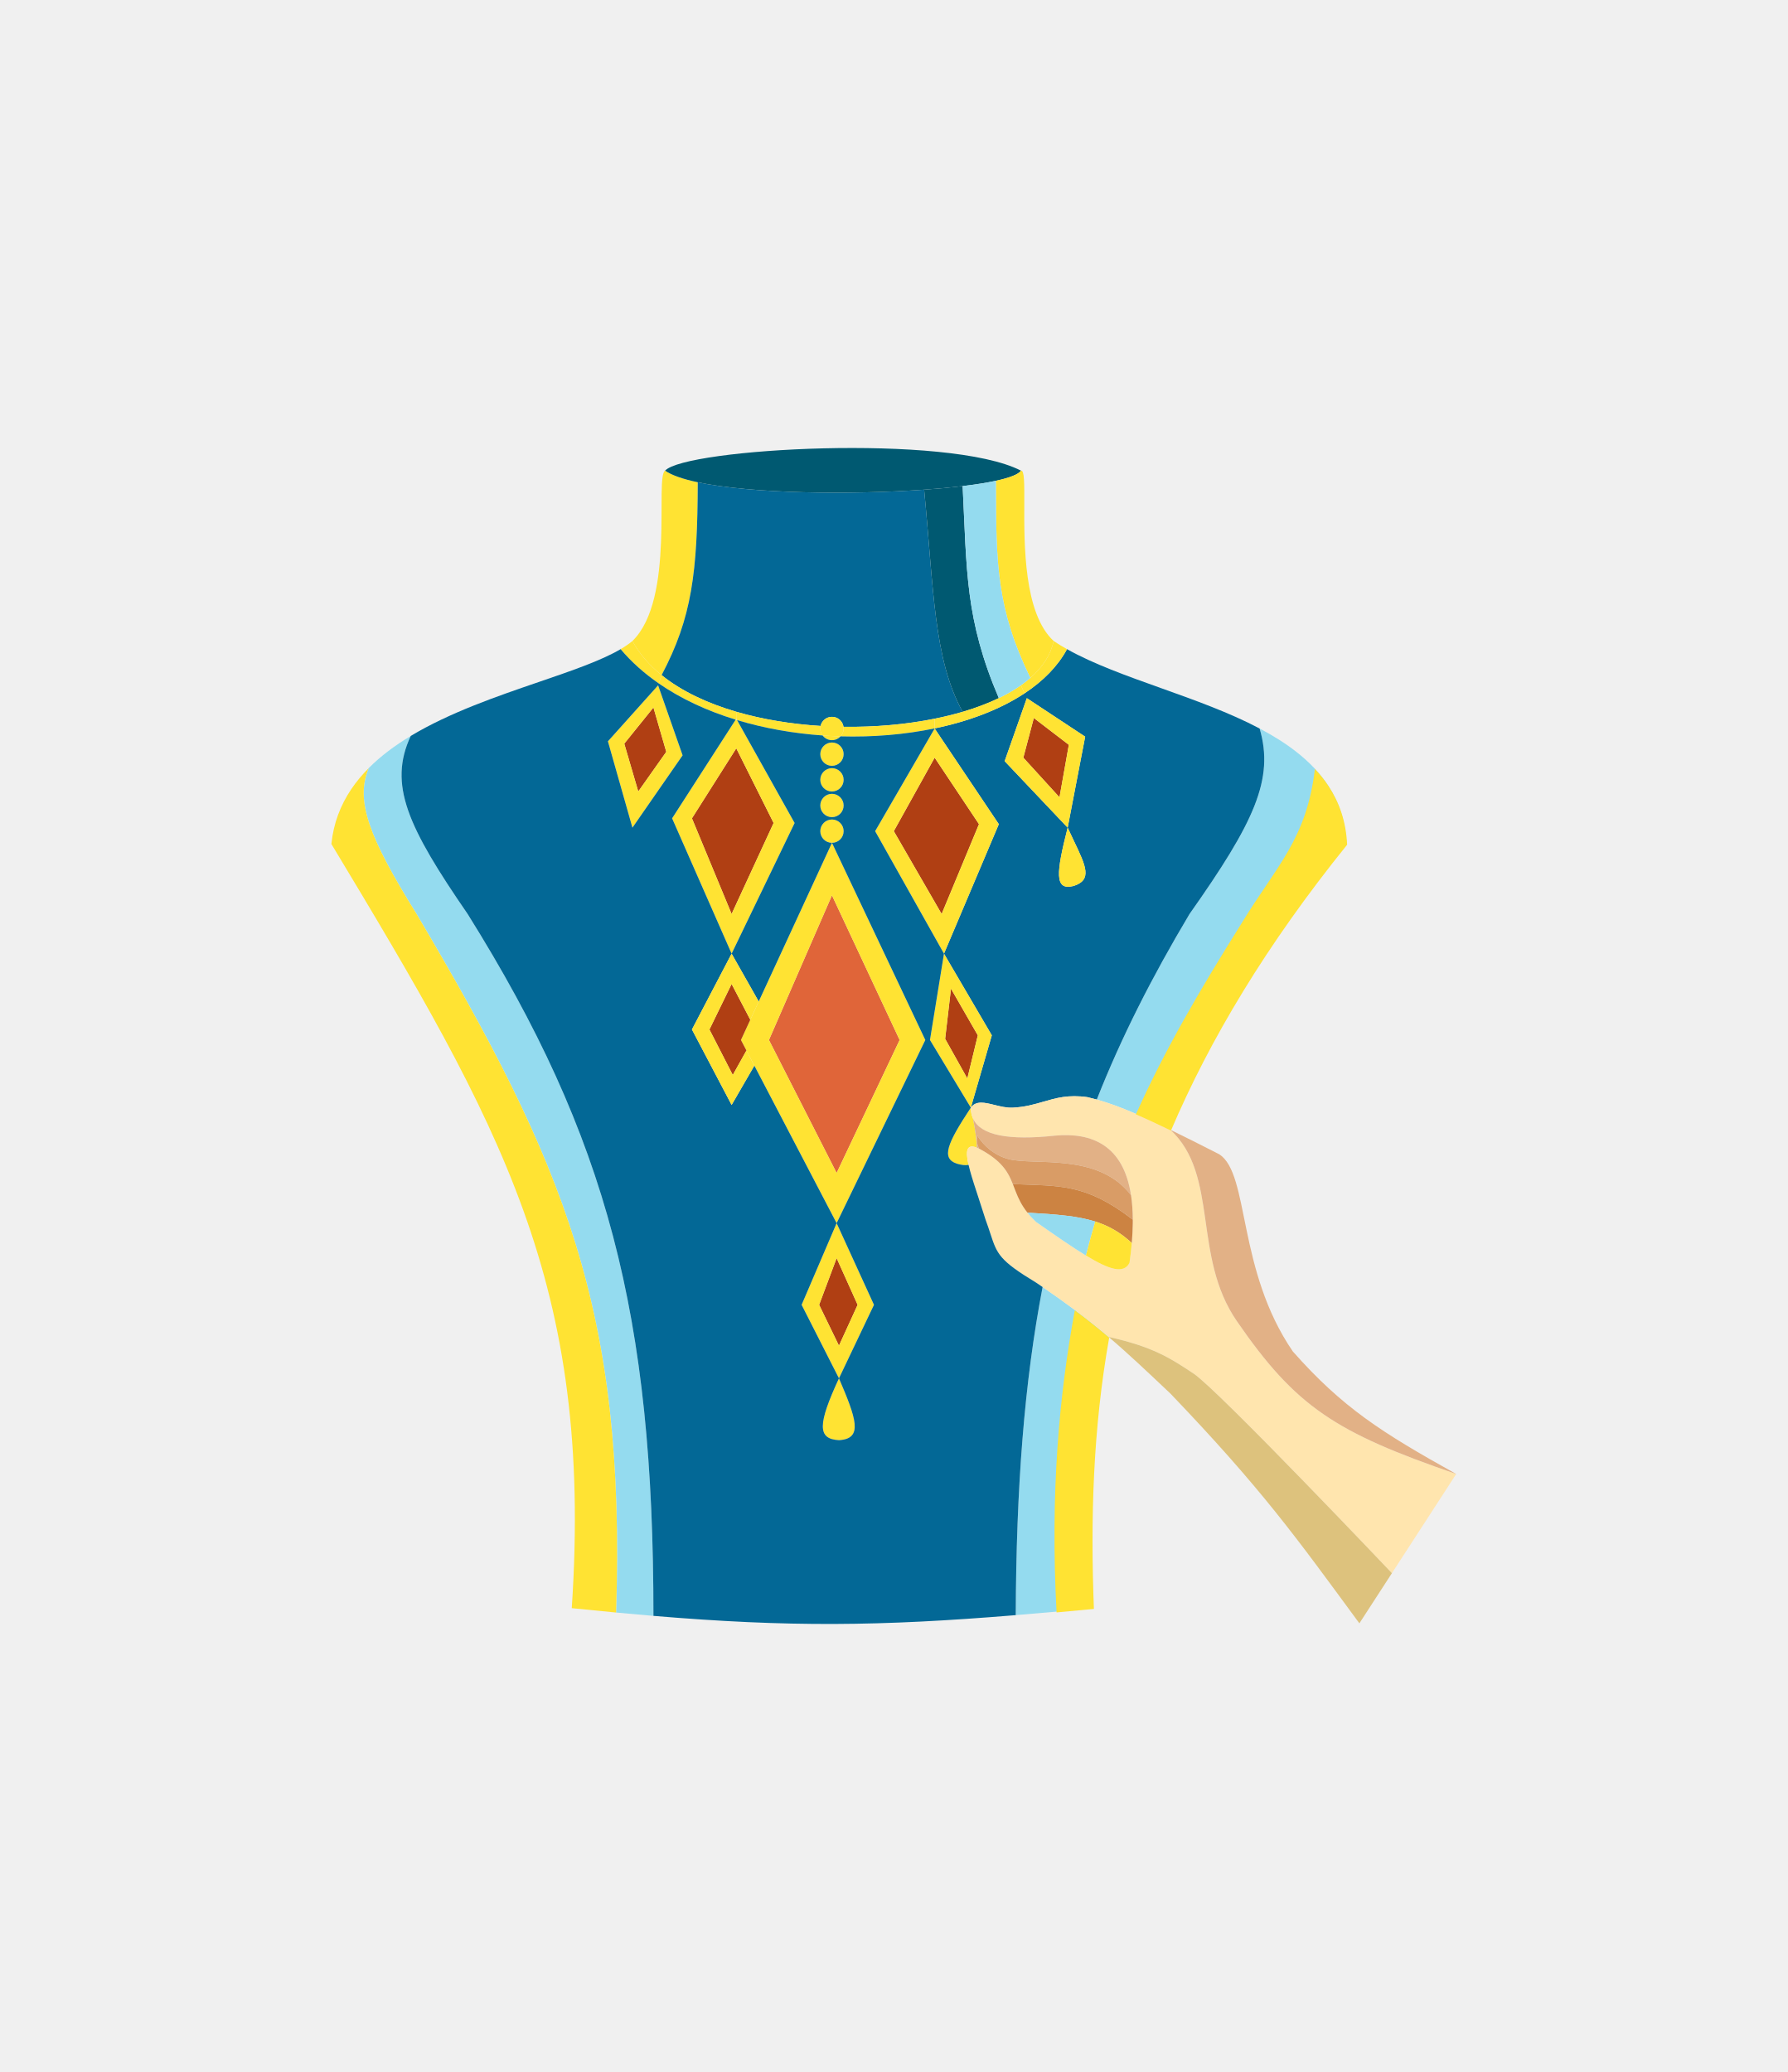
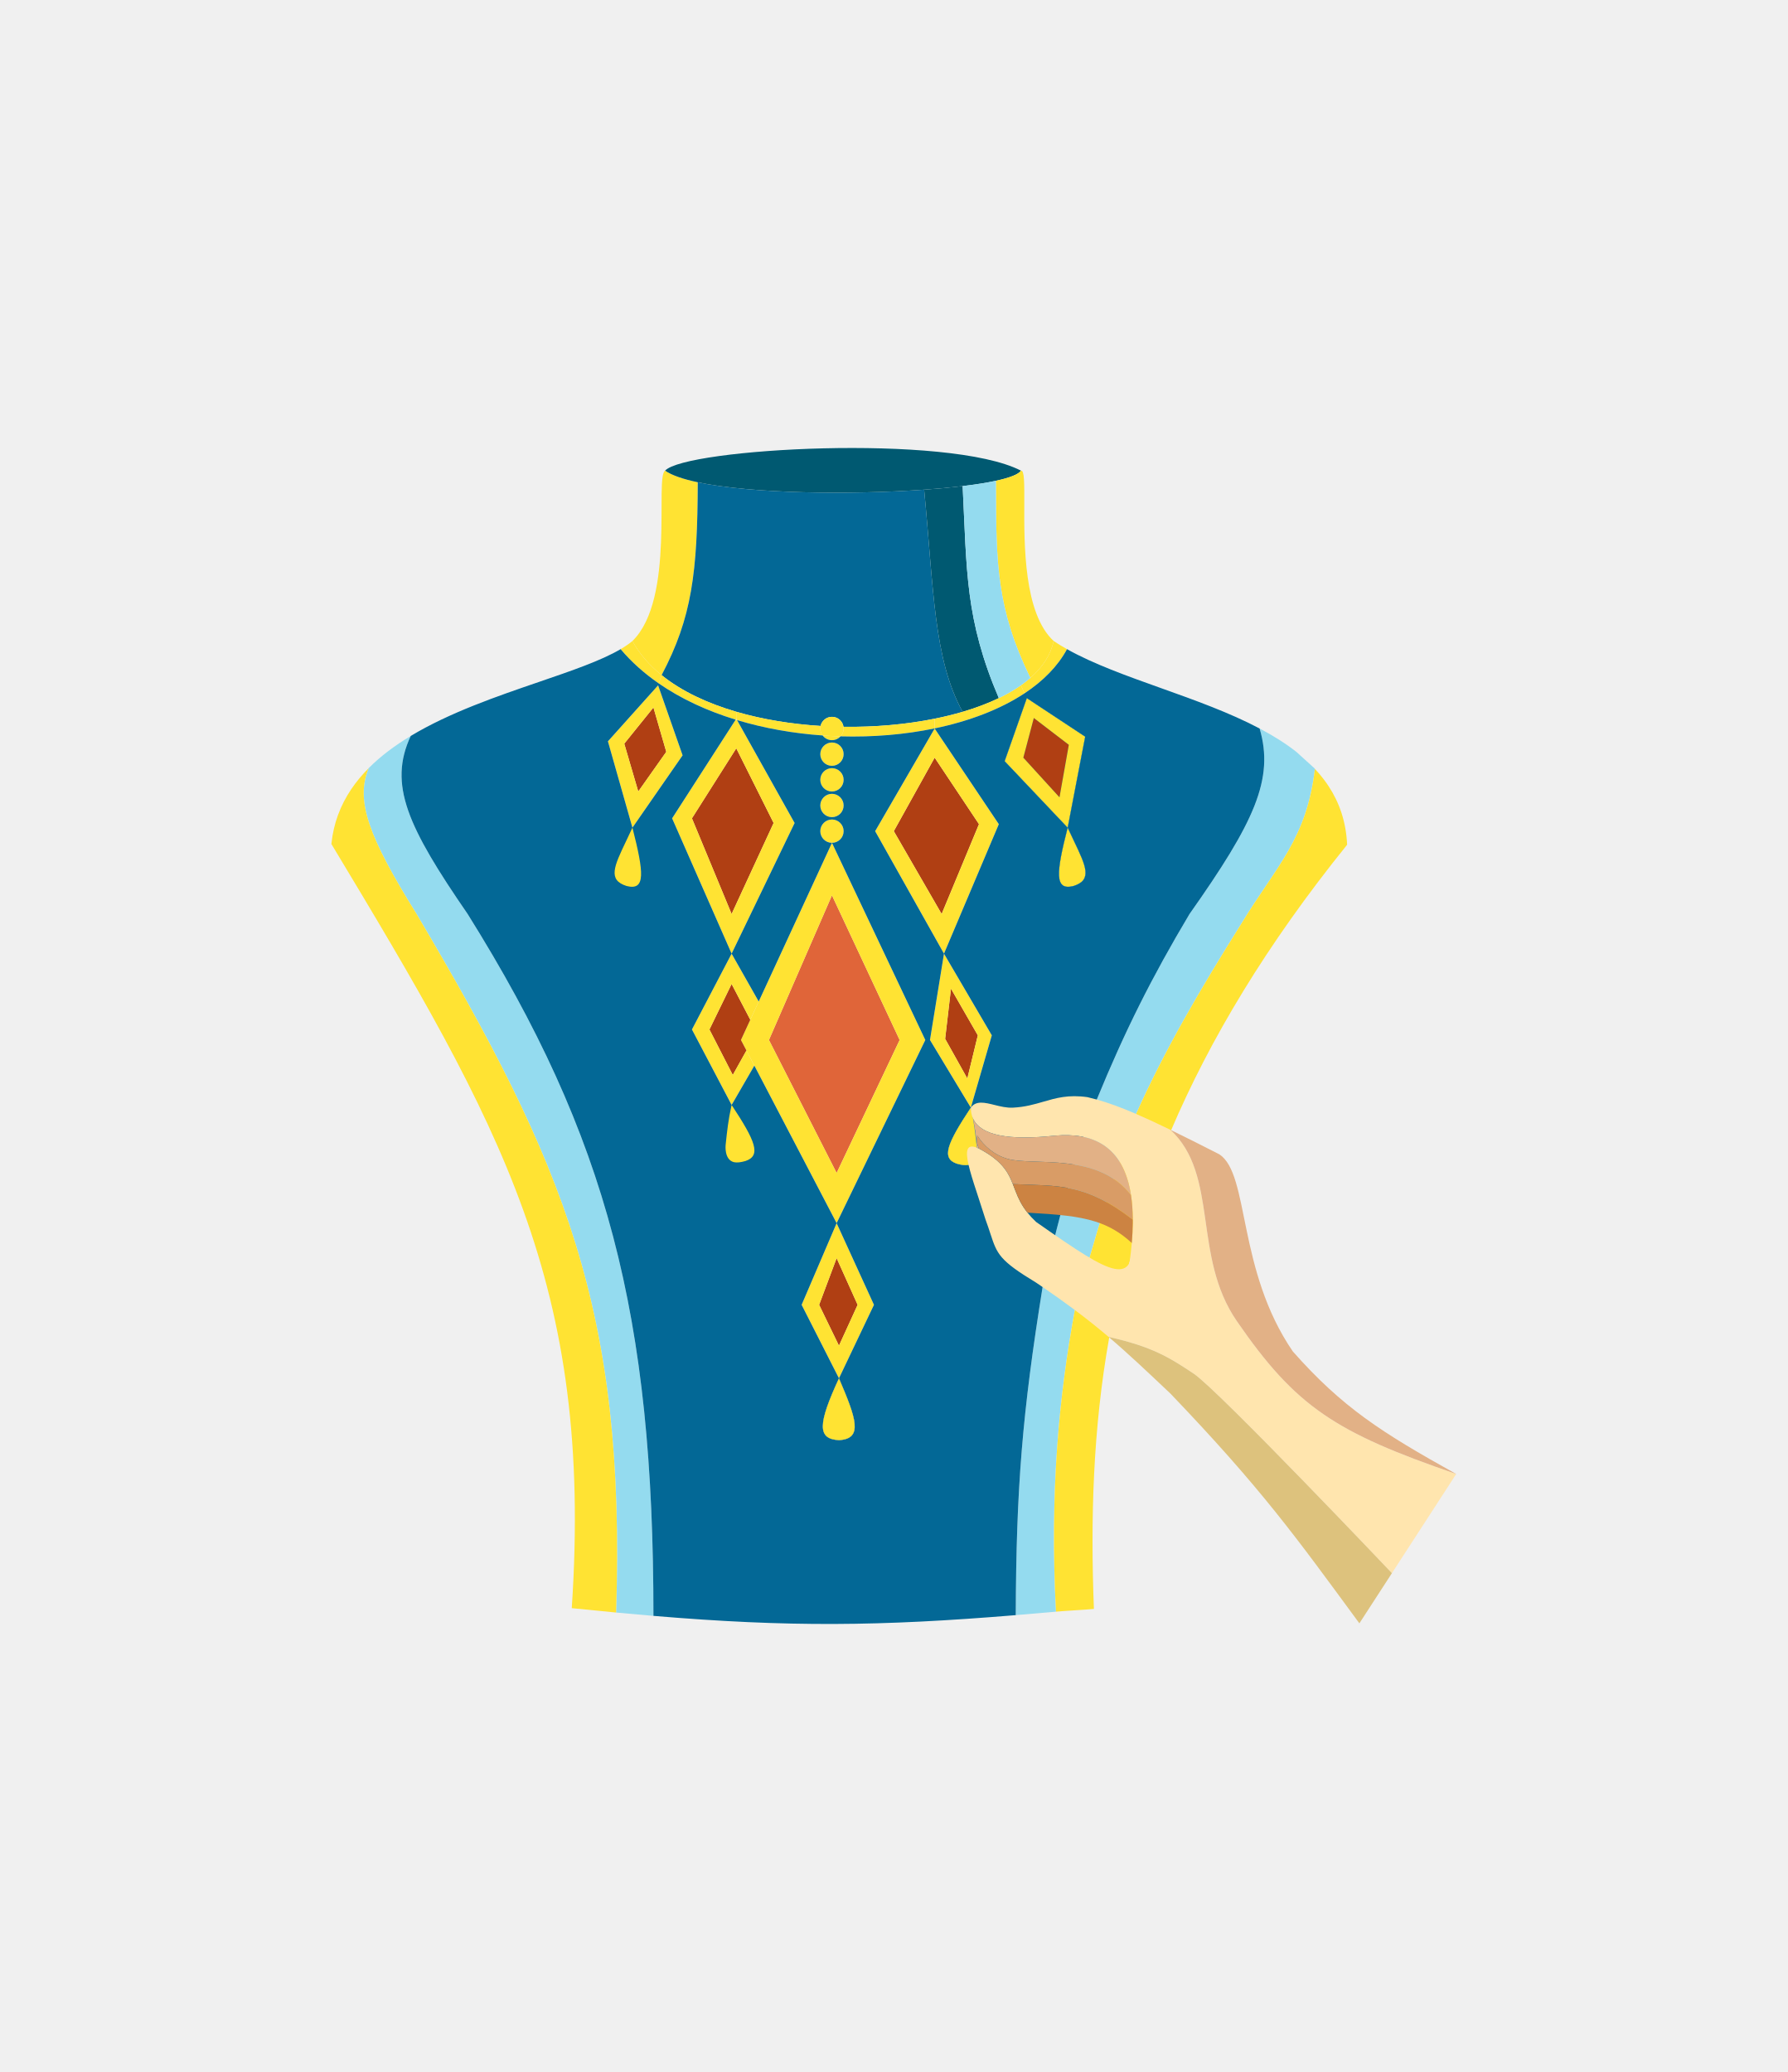
<svg xmlns="http://www.w3.org/2000/svg" width="766" height="888" viewBox="0 0 766 888" fill="none">
-   <g clip-path="url(#clip0_3051_9470)">
-     <path d="M468.5 689.213C467.017 650.769 468.039 612.367 475.045 572.968C470.493 569.098 465.733 565.282 460.313 561.235C456.235 558.19 451.783 555.014 446.763 551.586C438.917 592.315 435.448 637.565 435.253 692.201C441.281 691.704 446.016 691.304 452.5 690.713C457.197 690.285 463.525 689.689 468.5 689.213Z" fill="#94DBEF" />
-     <path d="M501.521 484.2C518.148 445.217 542.341 404.676 577 361.713C576.573 351.967 573.733 343.756 569.13 336.713C567.391 334.053 565.401 331.56 563.194 329.213C560.852 326.722 558.266 324.397 555.477 322.213C550.749 318.511 545.44 315.216 539.752 312.213C546.112 333.876 537.492 352.371 509.718 391.713C493.525 418.847 480.415 444.75 469.976 471.238C474.948 472.635 480.18 474.537 486.496 477.253C490.888 479.141 495.804 481.422 501.521 484.2Z" fill="#94DBEF" />
+   <style>
+   /* One continuous hand journey per 12s loop, visiting all 4 bead spots
+      in turn: enter (off right) -&gt; rest bead -&gt; bottom bead -&gt; bead A -&gt;
+      bead B -&gt; back to the exact same off-right spot it entered from -&gt;
+      repeat. Since the last keyframe (100%) matches the first (0%)
+      exactly, the loop wraps with no jump/teleport.
+      Each hop is broken into two keyframes: a lifted midpoint (an upward
+      arc, like a hand actually picking up and carrying) and the landing
+      point, instead of one straight linear translate - this plus the
+      small rotate wobble is what reads as "natural" rather than sliding
+      like a flat block. Each bead itself is hidden until the hand's
+      translate reaches that bead's own landing keyframe. */
+   .hand-anim {
+     transform-box: view-box;
+     transform-origin: 510px 583px;
+     animation: hand-journey 12s cubic-bezier(0.45, 0, 0.2, 1) infinite;
+   }
+   @keyframes hand-journey {
+     0%, 3% { transform: translate(420px, 40px) rotate(-8deg); }
+     10% { transform: translate(190px, -35px) rotate(4deg); }
+     17%, 22% { transform: translate(0, 0) rotate(0deg); }
+     28% { transform: translate(-15px, -20px) rotate(-4deg); }
+     34%, 39% { transform: translate(-56px, 130px) rotate(5deg); }
+     46% { transform: translate(-95px, 40px) rotate(4deg); }
+     52%, 57% { transform: translate(-105px, -20px) rotate(3deg); }
+     64% { transform: translate(-150px, -175px) rotate(-9deg); }
+     70%, 75% { transform: translate(-139px, -136px) rotate(2deg); }
+     83% { transform: translate(150px, -170px) rotate(-7deg); }
+     89%, 100% { transform: translate(420px, 40px) rotate(-8deg); }
+   }
+   .bead-rest,
+   .bead-bottom,
+   .bead-a,
+   .bead-b {
+     animation-duration: 12s;
+     animation-timing-function: ease-out;
+     animation-iteration-count: infinite;
+   }
+   .bead-rest { animation-name: bead-rest-reveal; }
+   .bead-bottom { animation-name: bead-bottom-reveal; }
+   .bead-a { animation-name: bead-a-reveal; }
+   .bead-b { animation-name: bead-b-reveal; }
+   @keyframes bead-rest-reveal {
+     0%, 16% { opacity: 0; }
+     19%, 100% { opacity: 1; }
+   }
+   @keyframes bead-bottom-reveal {
+     0%, 33% { opacity: 0; }
+     36%, 100% { opacity: 1; }
+   }
+   @keyframes bead-a-reveal {
+     0%, 51% { opacity: 0; }
+     54%, 100% { opacity: 1; }
+   }
+   @keyframes bead-b-reveal {
+     0%, 69% { opacity: 0; }
+     72%, 100% { opacity: 1; }
+   }
+ </style>
+   <g clip-path="url(#clip0_5011_8815)">
    <path d="M285 201.713C280.5 204.213 289.5 256.713 271 274.713C274 280.239 278.262 285.105 283.5 289.337C296.574 264.607 298.858 245.272 299 206.685C292.753 205.358 287.894 203.711 285 201.713Z" fill="#FFE333" />
    <path d="M283.5 289.337C292.006 296.211 303.084 301.41 315.5 305.04C326.748 308.328 339.094 310.329 351.62 311.119C352.119 308.884 354.114 307.213 356.5 307.213C359.017 307.213 361.099 309.072 361.449 311.493C374.91 311.669 388.304 310.478 400.5 308.017C404.654 307.179 408.669 306.193 412.5 305.064C400.016 282.471 400.143 252.582 396 209.866C364.204 212.124 322.109 211.594 299 206.685C298.858 245.272 296.574 264.607 283.5 289.337Z" fill="#036896" />
    <path d="M428 299.196C413.53 265.352 414.314 244.64 412.5 208.325C407.483 208.929 401.92 209.446 396 209.866C400.143 252.582 400.016 282.471 412.5 305.064C418.106 303.411 423.32 301.451 428 299.196Z" fill="#005971" />
    <path d="M437.5 201.713C406.5 185.713 293.5 192.213 285 201.713C287.894 203.711 292.753 205.358 299 206.685C322.109 211.594 364.204 212.124 396 209.866C401.92 209.446 407.483 208.929 412.5 208.325C417.982 207.666 422.811 206.904 426.743 206.051C432.57 204.788 436.424 203.327 437.5 201.713Z" fill="#005971" />
-     <path fill-rule="evenodd" clip-rule="evenodd" d="M400.5 312.172V312.213L428 353.213L404.5 408.713L425 443.713L416 474.713C418.192 471.581 421.945 472.51 426.169 473.555C428.689 474.179 431.376 474.844 434 474.713C439.222 474.452 443.206 473.291 447.078 472.164C452.552 470.57 457.8 469.041 466 470.213C467.317 470.522 468.637 470.861 469.976 471.238C480.415 444.75 493.525 418.847 509.718 391.713C537.492 352.371 546.112 333.876 539.752 312.213C526.813 305.381 511.914 300.058 497.442 294.888C482.763 289.644 468.524 284.557 457.22 278.213C453.263 285.55 446.984 291.877 439.036 297.133C428.585 304.044 415.247 309.103 400.5 312.172ZM440 299.213L465 315.713L457.5 354.713L430.5 326.213L440 299.213ZM457.5 354.713C458.436 356.76 459.346 358.666 460.193 360.439C465.365 371.273 468.164 377.135 460 379.713C451.734 381.829 452.59 374.024 457.5 354.713Z" fill="#036896" />
+     <path fill-rule="evenodd" clip-rule="evenodd" d="M440 299.213L465 315.713L457.5 354.713L430.5 326.213L440 299.213ZM457.5 354.713C458.436 356.76 459.346 358.666 460.193 360.439C465.365 371.273 468.164 377.135 460 379.713C451.734 381.829 452.59 374.024 457.5 354.713Z" fill="#036896" />
    <path d="M451.5 274.713C450.258 280.664 446.74 285.956 441.5 290.543C440.246 291.64 438.894 292.697 437.451 293.713L439.036 297.133C446.984 291.877 453.263 285.55 457.22 278.213C455.217 277.088 453.305 275.924 451.5 274.713Z" fill="#FFE333" />
    <path d="M437.451 293.713C434.63 295.699 431.461 297.528 428 299.196C423.32 301.451 418.106 303.411 412.5 305.064C408.669 306.193 404.654 307.179 400.5 308.017V312.172C415.247 309.103 428.585 304.044 439.036 297.133L437.451 293.713Z" fill="#FFE333" />
    <path d="M400.5 308.017C388.304 310.478 374.91 311.669 361.449 311.493C361.482 311.728 361.5 311.968 361.5 312.213C361.5 313.513 361.004 314.697 360.191 315.586C374.042 315.984 387.794 314.817 400.5 312.172V308.017Z" fill="#FFE333" />
    <path d="M315.5 305.04V308.017L315.831 308.61C327.525 312.141 339.978 314.318 352.493 315.204C352.445 315.14 352.399 315.075 352.354 315.008C351.815 314.21 351.5 313.248 351.5 312.213C351.5 311.837 351.541 311.471 351.62 311.119C339.094 310.329 326.748 308.328 315.5 305.04Z" fill="#FFE333" />
    <path d="M315.5 308.017V305.04C303.084 301.41 292.006 296.211 283.5 289.337L282.278 292.901C291.925 299.576 303.168 304.728 315.235 308.428L315.5 308.017Z" fill="#FFE333" />
    <path d="M283.5 289.337C278.262 285.105 274 280.239 271 274.713C269.557 275.92 267.857 277.083 265.935 278.213C270.596 283.744 276.111 288.634 282.278 292.901L283.5 289.337Z" fill="#FFE333" />
    <path d="M383 356.213L400.5 324.713L419.5 353.213L403.5 391.713L383 356.213Z" fill="#B03F13" />
    <path d="M358.5 502.713L385.5 445.713L356.5 383.713L329.5 445.713L358.5 502.713Z" fill="#E06539" />
    <path d="M315.5 320.713L296.5 350.713L313.5 391.713L331.5 352.713L315.5 320.713Z" fill="#B03F13" />
    <path d="M280 303.213L267.5 318.713L273.5 339.213L285.5 322.213L280 303.213Z" fill="#B03F13" />
    <path d="M443 307.713L438.5 324.713L454 341.713L458 319.213L443 307.713Z" fill="#B03F13" />
    <path d="M407.5 423.713L405 445.213L414.5 462.213L419 443.713L407.5 423.713Z" fill="#B03F13" />
    <path d="M358.5 539.213L351 559.213L359.5 576.713L367.5 559.213L358.5 539.213Z" fill="#B03F13" />
    <path fill-rule="evenodd" clip-rule="evenodd" d="M356.5 361.213L325.115 429.213L321.5 437.046L317.5 445.713L319.85 450.213L323.245 456.713L358.5 524.213L396.5 445.713L356.5 361.213ZM385.5 445.713L358.5 502.713L329.5 445.713L356.5 383.713L385.5 445.713Z" fill="#FFE333" />
    <path fill-rule="evenodd" clip-rule="evenodd" d="M375 356.213L404.5 408.713L428 353.213L400.5 312.213L375 356.213ZM400.5 324.713L383 356.213L403.5 391.713L419.5 353.213L400.5 324.713Z" fill="#FFE333" />
-     <path fill-rule="evenodd" clip-rule="evenodd" d="M425 443.713L404.5 408.713L398.5 445.713L416 474.713L425 443.713ZM405 445.213L407.5 423.713L419 443.713L414.5 462.213L405 445.213Z" fill="#FFE333" />
+     <path fill-rule="evenodd" clip-rule="evenodd" d="M425 443.713L404.5 408.713L398.5 445.713C398.5 445.713 409.166 463.388 416 474.713C419.515 462.607 425 443.713 425 443.713ZM405 445.213L407.5 423.713L419 443.713L414.5 462.213L405 445.213Z" fill="#FFE333" />
    <path fill-rule="evenodd" clip-rule="evenodd" d="M358.5 524.213L343.5 559.213L359.5 590.713L374.5 559.213L358.5 524.213ZM351 559.213L358.5 539.213L367.5 559.213L359.5 576.713L351 559.213Z" fill="#FFE333" />
-     <path d="M359.5 590.713C350.386 610.434 350.19 616.708 359.5 617.213C370.056 616.612 366.8 607.819 359.5 590.713Z" fill="#FFE333" />
    <path fill-rule="evenodd" clip-rule="evenodd" d="M440 299.213L430.5 326.213L457.5 354.713L465 315.713L440 299.213ZM438.5 324.713L443 307.713L458 319.213L454 341.713L438.5 324.713Z" fill="#FFE333" />
-     <path d="M416 474.713C405.828 490.111 403.212 496.403 410 498.713C412.078 499.323 413.742 499.512 415.03 499.227C413.665 493.288 414.131 490.117 418.56 491.839C418.526 488.753 417.961 484.649 416.951 479.4C416.32 478.023 416 476.463 416 474.713Z" fill="#FFE333" />
    <path d="M457.5 354.713C452.59 374.024 451.734 381.829 460 379.713C468.164 377.135 465.365 371.273 460.193 360.439C459.346 358.666 458.436 356.76 457.5 354.713Z" fill="#FFE333" />
    <path fill-rule="evenodd" clip-rule="evenodd" d="M288 350.713L313.5 408.713L340.5 352.713L315.831 308.61C315.632 308.55 315.434 308.489 315.235 308.428L288 350.713ZM296.5 350.713L315.5 320.713L331.5 352.713L313.5 391.713L296.5 350.713Z" fill="#FFE333" />
    <path fill-rule="evenodd" clip-rule="evenodd" d="M282 293.713L260.5 317.713L271 354.713L292.5 323.713L282 293.713ZM267.5 318.713L280 303.213L285.5 322.213L273.5 339.213L267.5 318.713Z" fill="#FFE333" />
    <path d="M356.5 361.213C359.261 361.213 361.5 358.974 361.5 356.213C361.5 353.451 359.261 351.213 356.5 351.213C353.739 351.213 351.5 353.451 351.5 356.213C351.5 358.974 353.739 361.213 356.5 361.213Z" fill="#FFE333" />
    <path d="M361.5 345.213C361.5 347.974 359.261 350.213 356.5 350.213C353.739 350.213 351.5 347.974 351.5 345.213C351.5 342.451 353.739 340.213 356.5 340.213C359.261 340.213 361.5 342.451 361.5 345.213Z" fill="#FFE333" />
    <path d="M361.5 334.213C361.5 336.974 359.261 339.213 356.5 339.213C353.739 339.213 351.5 336.974 351.5 334.213C351.5 331.451 353.739 329.213 356.5 329.213C359.261 329.213 361.5 331.451 361.5 334.213Z" fill="#FFE333" />
    <path d="M361.5 323.213C361.5 325.974 359.261 328.213 356.5 328.213C353.739 328.213 351.5 325.974 351.5 323.213C351.5 320.451 353.739 318.213 356.5 318.213C359.261 318.213 361.5 320.451 361.5 323.213Z" fill="#FFE333" />
    <path d="M361.449 311.493C361.099 309.072 359.017 307.213 356.5 307.213C354.114 307.213 352.119 308.884 351.62 311.119C351.541 311.471 351.5 311.837 351.5 312.213C351.5 313.248 351.815 314.21 352.354 315.008C352.399 315.075 352.445 315.14 352.493 315.204C355.058 315.385 357.626 315.512 360.191 315.586C361.004 314.697 361.5 313.513 361.5 312.213C361.5 311.968 361.482 311.728 361.449 311.493Z" fill="#FFE333" />
    <path d="M356.5 317.213C357.961 317.213 359.276 316.586 360.191 315.586C357.626 315.512 355.058 315.385 352.493 315.204C353.404 316.423 354.86 317.213 356.5 317.213Z" fill="#FFE333" />
-     <path d="M484 541.213C481.53 546.035 475.472 544.245 465.34 538.078C459.575 534.569 452.492 529.643 444 523.713C442.522 522.333 441.301 521.002 440.275 519.713C437.712 516.492 436.364 513.529 435.253 510.713C434.818 509.611 434.42 508.532 434 507.469C432.818 504.475 431.461 501.607 428.627 498.713C426.549 496.591 423.678 494.456 419.5 492.249C419.168 492.09 418.855 491.953 418.56 491.839C414.131 490.117 413.665 493.288 415.03 499.227C415.209 500.009 415.421 500.84 415.659 501.713C416.582 505.095 417.908 509.124 419.354 513.518C420.318 516.449 421.336 519.542 422.323 522.713C423.173 525.011 423.816 526.973 424.381 528.697C427.259 537.475 428.119 540.101 444 549.713C444.94 550.346 445.861 550.97 446.763 551.586C451.783 555.014 456.235 558.19 460.313 561.235C465.733 565.282 470.493 569.098 475.045 572.968C493.675 577.125 501 581.713 511.5 588.713C522 595.713 596.441 674.213 596.441 674.213L624 631.713C572.218 613.89 555.392 603.052 530 566.213C510.758 538.298 522.5 503.713 501.521 484.2C495.804 481.422 490.888 479.141 486.496 477.253C480.18 474.537 474.948 472.635 469.976 471.238C468.637 470.861 467.317 470.522 466 470.213C457.8 469.041 452.552 470.57 447.078 472.164C443.206 473.291 439.222 474.452 434 474.713C431.376 474.844 428.689 474.179 426.169 473.555C421.945 472.51 418.192 471.581 416 474.713C416 476.463 416.32 478.023 416.951 479.4C420.29 486.675 432.346 488.815 452 486.713C468 485.213 481.413 490.945 484.645 512.213C485.123 515.363 485.384 518.853 485.403 522.713C485.406 523.234 485.404 523.762 485.398 524.297C485.367 526.935 485.228 529.737 484.974 532.713C484.745 535.403 484.422 538.234 484 541.213Z" fill="#FFE5AE" />
-     <path d="M554 579.213C530 544.213 535.5 503.213 522.5 494.713C514.41 490.581 507.524 487.117 501.521 484.2C522.5 503.713 510.758 538.298 530 566.213C555.392 603.052 572.218 613.89 624 631.713C591.988 613.921 575.232 603.209 554 579.213Z" fill="#E2B186" />
-     <path d="M501.5 597.213C540.674 638.126 555.302 658.685 582.5 695.713L596.441 674.213C596.441 674.213 522 595.713 511.5 588.713C501 581.713 493.675 577.125 475.045 572.968C483.592 580.233 491.41 587.688 501.5 597.213Z" fill="#DDC27D" />
-     <path d="M484.645 512.213C481.413 490.945 468 485.213 452 486.713C432.346 488.815 420.29 486.675 416.951 479.4C417.961 484.649 418.526 488.753 418.56 491.839C418.855 491.953 419.168 492.09 419.5 492.249C418.586 490.188 418.393 488.978 418.8 486.713C421.593 491.194 426.179 495.125 432 496.713C443 499.713 470.5 493.713 484.645 512.213Z" fill="#E2B186" />
-     <path d="M484.645 512.213C470.5 493.713 443 499.713 432 496.713C426.179 495.125 421.593 491.194 418.8 486.713C418.393 488.978 418.586 490.188 419.5 492.249C423.678 494.456 426.549 496.591 428.627 498.713C431.461 501.607 432.818 504.475 434 507.469C453.981 508.314 465.168 507.068 485.403 522.713C485.384 518.853 485.123 515.363 484.645 512.213Z" fill="#D99C66" />
-     <path d="M435.253 510.713C436.364 513.529 437.712 516.492 440.275 519.713C452.61 520.421 461.684 521.107 469.318 523.516C475.099 525.34 480.054 528.153 484.974 532.713C485.228 529.737 485.367 526.935 485.398 524.297C485.404 523.762 485.406 523.234 485.403 522.713C465.168 507.068 453.981 508.314 434 507.469C434.42 508.532 434.818 509.611 435.253 510.713Z" fill="#CC8342" />
    <path fill-rule="evenodd" clip-rule="evenodd" d="M157.964 329.213C152.194 343.181 157.964 358.713 178.5 391.713C241.981 499.059 268.195 561.629 264 691.092C269.503 691.61 274.827 692.085 280 692.519C280.061 563.956 260.371 487.673 200.388 391.713C174.701 354.383 166.262 336.239 176 315.411C169.273 319.459 163.132 324.01 157.964 329.213Z" fill="#94DBEF" />
    <path d="M142 361.713C214.723 482.498 254.275 550.489 245 689.213C251.578 689.892 257.898 690.518 264 691.092C268.195 561.629 241.981 499.059 178.5 391.713C157.964 358.713 152.194 343.181 157.964 329.213C155.181 332.016 152.68 335.008 150.522 338.213C145.943 345.013 142.909 352.772 142 361.713Z" fill="#FFE333" />
-     <path fill-rule="evenodd" clip-rule="evenodd" d="M465.34 538.078C459.575 534.569 452.492 529.643 444 523.713C442.522 522.333 441.301 521.002 440.275 519.713C452.61 520.421 461.684 521.107 469.318 523.516C467.907 528.283 466.58 533.133 465.34 538.078Z" fill="#94DBEF" />
-     <path d="M484 541.213C484.422 538.234 484.745 535.403 484.974 532.713C480.054 528.153 475.099 525.34 469.318 523.516C467.907 528.283 466.58 533.133 465.34 538.078C475.472 544.245 481.53 546.035 484 541.213Z" fill="#FFE333" />
-     <path d="M475.29 573.292C468.284 612.691 467.262 651.093 468.745 689.537C463.77 690.013 457.442 690.609 452.745 691.037C449.991 639.514 453.885 597.724 460.559 561.56C465.979 565.606 470.738 569.423 475.29 573.292Z" fill="#FFE333" />
-     <path d="M577.245 362.037C542.586 405 518.393 445.541 501.766 484.524C496.049 481.746 491.133 479.465 486.741 477.577C499.093 449.932 514.447 423.734 532.124 395.537C546.993 371.084 559.887 359.662 563.44 329.537C565.646 331.884 567.637 334.377 569.375 337.037C573.979 344.081 576.818 352.292 577.245 362.037Z" fill="#FFE333" />
    <path fill-rule="evenodd" clip-rule="evenodd" d="M438.91 215.789C438.835 233.478 438.71 262.932 451.5 274.713C450.258 280.664 446.74 285.956 441.5 290.543C426.974 260.706 426.893 241.453 426.753 208.361C426.751 208.049 426.75 207.736 426.749 207.422C426.747 206.968 426.745 206.511 426.743 206.051C432.57 204.788 436.424 203.327 437.5 201.713C438.971 201.386 438.946 207.201 438.91 215.789Z" fill="#FFE333" />
    <path d="M428 299.196C431.461 297.528 434.63 295.699 437.451 293.713C438.894 292.697 440.246 291.64 441.5 290.543C426.974 260.706 426.893 241.453 426.753 208.361L426.749 207.422C426.747 206.968 426.745 206.511 426.743 206.051C422.811 206.904 417.982 207.666 412.5 208.325C414.314 244.64 413.53 265.352 428 299.196Z" fill="#94DBEF" />
    <path d="M313.5 421.713L304 441.213L314 460.713L319.85 450.213L317.5 445.713L321.5 437.046L313.5 421.713Z" fill="#B03F13" />
-     <path fill-rule="evenodd" clip-rule="evenodd" d="M400.5 312.213V312.172C387.794 314.817 374.042 315.984 360.191 315.586C359.276 316.586 357.961 317.213 356.5 317.213C354.86 317.213 353.404 316.423 352.493 315.204C339.978 314.318 327.525 312.141 315.831 308.61L340.5 352.713L313.5 408.713L288 350.713L315.235 308.428C303.168 304.728 291.925 299.576 282.278 292.901C276.111 288.634 270.596 283.744 265.935 278.213C257.558 283.139 244.952 287.459 230.932 292.263C212.968 298.419 192.683 305.37 176 315.411C166.262 336.239 174.701 354.383 200.388 391.713C260.371 487.673 280.061 563.956 280 692.519C337.953 697.379 376.93 697.007 435.253 692.201C435.448 637.565 438.917 592.315 446.763 551.586C445.861 550.97 444.94 550.346 444 549.713C428.119 540.101 427.259 537.475 424.381 528.697C423.816 526.973 423.173 525.011 422.323 522.713C421.336 519.542 420.318 516.449 419.354 513.518C417.908 509.124 416.582 505.095 415.659 501.713C415.421 500.84 415.209 500.009 415.03 499.227C413.742 499.512 412.078 499.323 410 498.713C403.212 496.403 405.828 490.111 416 474.713L398.5 445.713L404.5 408.713L375 356.213L400.5 312.213ZM325.115 429.213L313.5 408.713L296.5 441.213L313.5 473.555L323.245 456.713L358.5 524.213L343.5 559.213L359.5 590.713C350.386 610.434 350.19 616.708 359.5 617.213C370.056 616.612 366.8 607.819 359.5 590.713L374.5 559.213L358.5 524.213L396.5 445.713L356.5 361.213C359.261 361.213 361.5 358.974 361.5 356.213C361.5 353.451 359.261 351.213 356.5 351.213C353.739 351.213 351.5 353.451 351.5 356.213C351.5 358.974 353.739 361.213 356.5 361.213L325.115 429.213ZM282 293.713L292.5 323.713L271 354.713L260.5 317.713L282 293.713ZM356.5 350.213C359.261 350.213 361.5 347.974 361.5 345.213C361.5 342.451 359.261 340.213 356.5 340.213C353.739 340.213 351.5 342.451 351.5 345.213C351.5 347.974 353.739 350.213 356.5 350.213ZM356.5 339.213C359.261 339.213 361.5 336.974 361.5 334.213C361.5 331.451 359.261 329.213 356.5 329.213C353.739 329.213 351.5 331.451 351.5 334.213C351.5 336.974 353.739 339.213 356.5 339.213ZM356.5 328.213C359.261 328.213 361.5 325.974 361.5 323.213C361.5 320.451 359.261 318.213 356.5 318.213C353.739 318.213 351.5 320.451 351.5 323.213C351.5 325.974 353.739 328.213 356.5 328.213Z" fill="#036896" />
    <path d="M313.5 408.713L296.5 441.213L313.5 473.555L323.245 456.713L319.85 450.213L314 460.713L304 441.213L313.5 421.713L321.5 437.046L325.115 429.213L313.5 408.713Z" fill="#FFE333" />
+     <path d="M555.477 322.213C550.749 318.511 545.44 315.216 539.752 312.213C546.112 333.876 537.492 352.371 509.718 391.713C493.525 418.847 481.956 441.998 469.976 471.238C460.628 496.281 455.548 514.38 446.763 551.586C438.071 605.527 435.448 637.565 435.253 692.201C441.281 691.704 446.016 691.304 452.5 690.713C449.746 639.19 453.885 597.724 460.559 561.56L460.591 561.443C470.069 526.971 475.765 508.502 486.741 477.577C499.093 449.932 514.447 423.734 532.124 395.537C546.993 371.084 559.887 359.662 563.44 329.537C564.782 330.965 566.045 332.447 567.219 333.988C565.976 332.331 564.631 330.741 563.194 329.213L555.477 322.213Z" fill="#94DBEF" />
+     <path d="M501.766 484.524C518.393 445.541 542.586 405 577.245 362.037C576.818 352.292 573.979 344.081 569.375 337.037C568.694 335.996 567.975 334.98 567.219 333.988C566.045 332.447 564.782 330.965 563.44 329.537C559.887 359.662 546.993 371.084 532.124 395.537C514.447 423.734 499.093 449.932 486.741 477.577C475.765 508.502 470.069 526.971 460.591 561.443L460.559 561.56C453.885 597.724 449.746 639.19 452.5 690.713C457.197 690.285 463.77 690.013 468.745 689.537C467.262 651.093 468.284 612.691 475.29 573.292C484.529 537.622 490.332 518.123 501.766 484.524Z" fill="#FFE333" />
+     <path fill-rule="evenodd" clip-rule="evenodd" d="M361.5 356.213C361.5 358.974 359.261 361.213 356.5 361.213L396.5 445.713L358.5 524.213L374.5 559.213L359.5 590.713C366.8 607.819 370.056 616.612 359.5 617.213C350.19 616.708 350.386 610.434 359.5 590.713L343.5 559.213L358.5 524.213L323.245 456.713L313.5 473.555L296.5 441.213L313.5 408.713L288 350.713L315.235 308.428C303.168 304.728 291.925 299.576 282.278 292.901L282 293.713L292.5 323.713L271 354.713L260.5 317.713L282 293.713L282.278 292.901C276.111 288.634 270.596 283.744 265.935 278.213C257.558 283.139 244.952 287.459 230.932 292.263C212.968 298.419 192.683 305.37 176 315.411C166.262 336.239 174.701 354.383 200.388 391.713C260.371 487.673 280.061 563.956 280 692.519C337.953 697.379 376.93 697.007 435.253 692.201C435.448 637.565 438.071 605.527 446.763 551.586C455.548 514.38 460.628 496.281 469.976 471.238C481.956 441.998 493.525 418.847 509.718 391.713C537.492 352.371 546.112 333.876 539.752 312.213C526.813 305.381 511.914 300.058 497.442 294.888C482.763 289.644 468.524 284.557 457.22 278.213C453.263 285.55 446.984 291.877 439.036 297.133L440 299.213L465 315.713L457.5 354.713C458.436 356.76 459.346 358.666 460.193 360.439C465.365 371.273 468.164 377.135 460 379.713C451.734 381.829 452.59 374.024 457.5 354.713L430.5 326.213L440 299.213L439.036 297.133C428.585 304.044 415.247 309.103 400.5 312.172V312.213L428 353.213L404.5 408.713L425 443.713L416 474.713C416.33 476.536 416.616 477.562 416.951 479.4C417.831 484.218 418.56 491.839 418.56 491.839C418.56 491.839 419.279 498.136 415.03 499.227C413.742 499.512 412.078 499.323 410 498.713C403.212 496.403 405.828 490.111 416 474.713L398.5 445.713L404.5 408.713L375 356.213L400.5 312.213V312.172C387.794 314.817 374.042 315.984 360.191 315.586C359.276 316.586 357.961 317.213 356.5 317.213C354.86 317.213 353.404 316.423 352.493 315.204C339.978 314.318 327.525 312.141 315.831 308.61L340.5 352.713L313.5 408.713L325.115 429.213L356.5 361.213C353.739 361.213 351.5 358.974 351.5 356.213C351.5 353.451 353.739 351.213 356.5 351.213C359.261 351.213 361.5 353.451 361.5 356.213ZM356.5 350.213C359.261 350.213 361.5 347.974 361.5 345.213C361.5 342.451 359.261 340.213 356.5 340.213C353.739 340.213 351.5 342.451 351.5 345.213C351.5 347.974 353.739 350.213 356.5 350.213ZM356.5 339.213C359.261 339.213 361.5 336.974 361.5 334.213C361.5 331.451 359.261 329.213 356.5 329.213C353.739 329.213 351.5 331.451 351.5 334.213C351.5 336.974 353.739 339.213 356.5 339.213ZM356.5 328.213C359.261 328.213 361.5 325.974 361.5 323.213C361.5 320.451 359.261 318.213 356.5 318.213C353.739 318.213 351.5 320.451 351.5 323.213C351.5 325.974 353.739 328.213 356.5 328.213Z" fill="#036896" />
+     <path d="M416 474.713C405.828 490.111 403.212 496.403 410 498.713C412.078 499.323 413.742 499.512 415.03 499.227C419.279 498.136 418.56 491.839 418.56 491.839C418.56 491.839 417.831 484.218 416.951 479.4C416.616 477.562 416.33 476.536 416 474.713Z" fill="#036896" />
+     <path class="bead-rest" d="M416 474.713C405.828 490.111 403.212 496.403 410 498.713C412.078 499.323 413.742 499.512 415.03 499.227C419.279 498.136 418.56 491.839 418.56 491.839C418.56 491.839 417.831 484.218 416.951 479.4C416.616 477.562 416.33 476.536 416 474.713Z" fill="#FFE333" />
+     <path d="M359.5 590.713C350.386 610.434 350.19 616.708 359.5 617.213C370.056 616.612 366.8 607.819 359.5 590.713Z" fill="#036896" />
+     <path class="bead-bottom" d="M359.5 590.713C350.386 610.434 350.19 616.708 359.5 617.213C370.056 616.612 366.8 607.819 359.5 590.713Z" fill="#FFE333" />
+     <path d="M313.5 473.555C323.672 488.954 326.288 495.245 319.5 497.555C317.422 498.166 315.758 498.355 314.47 498.069C310.221 496.979 310.94 490.681 310.94 490.681C310.94 490.681 311.669 483.061 312.549 478.242C312.884 476.405 313.17 475.379 313.5 473.555Z" fill="#036896" />
+     <path class="bead-a" d="M313.5 473.555C323.672 488.954 326.288 495.245 319.5 497.555C317.422 498.166 315.758 498.355 314.47 498.069C310.221 496.979 310.94 490.681 310.94 490.681C310.94 490.681 311.669 483.061 312.549 478.242C312.884 476.405 313.17 475.379 313.5 473.555Z" fill="#FFE333" />
+     <path d="M271 354.713C275.91 374.024 276.766 381.829 268.5 379.713C260.336 377.135 263.135 371.273 268.307 360.439C269.154 358.666 270.064 356.76 271 354.713Z" fill="#036896" />
+     <path class="bead-b" d="M271 354.713C275.91 374.024 276.766 381.829 268.5 379.713C260.336 377.135 263.135 371.273 268.307 360.439C269.154 358.666 270.064 356.76 271 354.713Z" fill="#FFE333" />
+     <path class="hand-anim" d="M484 541.213C481.53 546.035 475.472 544.245 465.34 538.078C459.575 534.569 452.492 529.643 444 523.713C442.522 522.333 441.301 521.002 440.275 519.713C437.712 516.492 436.364 513.529 435.253 510.713C434.818 509.611 434.42 508.532 434 507.469C432.818 504.475 431.461 501.607 428.627 498.713C426.549 496.591 423.678 494.456 419.5 492.249C419.168 492.09 418.855 491.953 418.56 491.839C414.131 490.117 413.665 493.288 415.03 499.227C415.209 500.009 415.421 500.84 415.659 501.713C416.582 505.095 417.908 509.124 419.354 513.518C420.318 516.449 421.336 519.542 422.323 522.713C423.173 525.011 423.816 526.973 424.381 528.697C427.259 537.475 428.119 540.101 444 549.713C444.94 550.346 445.861 550.97 446.763 551.586C451.783 555.014 456.235 558.19 460.313 561.235C465.733 565.282 470.493 569.098 475.045 572.968C493.675 577.125 501 581.713 511.5 588.713C522 595.713 596.441 674.213 596.441 674.213L624 631.713C572.218 613.89 555.392 603.052 530 566.213C510.758 538.298 522.5 503.713 501.521 484.2C495.804 481.422 490.888 479.141 486.496 477.253C480.18 474.537 474.948 472.635 469.976 471.238C468.637 470.861 467.317 470.522 466 470.213C457.8 469.041 452.552 470.57 447.078 472.164C443.206 473.291 439.222 474.452 434 474.713C431.376 474.844 428.689 474.179 426.169 473.555C421.945 472.51 418.192 471.581 416 474.713C416 476.463 416.32 478.023 416.951 479.4C420.29 486.675 432.346 488.815 452 486.713C468 485.213 481.413 490.945 484.645 512.213C485.123 515.363 485.384 518.853 485.403 522.713C485.406 523.234 485.404 523.762 485.398 524.297C485.367 526.935 485.228 529.737 484.974 532.713C484.745 535.403 484.422 538.234 484 541.213Z" fill="#FFE5AE" />
+     <path class="hand-anim" d="M554 579.213C530 544.213 535.5 503.213 522.5 494.713C514.41 490.581 507.524 487.117 501.521 484.2C522.5 503.713 510.758 538.298 530 566.213C555.392 603.052 572.218 613.89 624 631.713C591.988 613.921 575.232 603.209 554 579.213Z" fill="#E2B186" />
+     <path class="hand-anim" d="M501.5 597.213C540.674 638.126 555.302 658.685 582.5 695.713L596.441 674.213C596.441 674.213 522 595.713 511.5 588.713C501 581.713 493.675 577.125 475.045 572.968C483.592 580.233 491.41 587.688 501.5 597.213Z" fill="#DDC27D" />
+     <path class="hand-anim" d="M484.645 512.213C481.413 490.945 468 485.213 452 486.713C432.346 488.815 420.29 486.675 416.951 479.4C417.961 484.649 418.526 488.753 418.56 491.839C418.855 491.953 419.168 492.09 419.5 492.249C418.586 490.188 418.393 488.978 418.8 486.713C421.593 491.194 426.179 495.125 432 496.713C443 499.713 470.5 493.713 484.645 512.213Z" fill="#E2B186" />
+     <path class="hand-anim" d="M484.645 512.213C470.5 493.713 443 499.713 432 496.713C426.179 495.125 421.593 491.194 418.8 486.713C418.393 488.978 418.586 490.188 419.5 492.249C423.678 494.456 426.549 496.591 428.627 498.713C431.461 501.607 432.818 504.475 434 507.469C453.981 508.314 465.168 507.068 485.403 522.713C485.384 518.853 485.123 515.363 484.645 512.213Z" fill="#D99C66" />
+     <path class="hand-anim" d="M435.253 510.713C436.364 513.529 437.712 516.492 440.275 519.713C452.61 520.421 461.684 521.107 469.318 523.516C475.099 525.34 480.054 528.153 484.974 532.713C485.228 529.737 485.367 526.935 485.398 524.297C485.404 523.762 485.406 523.234 485.403 522.713C465.168 507.068 453.981 508.314 434 507.469C434.42 508.532 434.818 509.611 435.253 510.713Z" fill="#CC8342" />
  </g>
  <defs>
-     <clipPath id="clip0_3051_9470">
+     <clipPath id="clip0_5011_8815">
      <rect width="766" height="888" fill="white" />
    </clipPath>
  </defs>
</svg>
